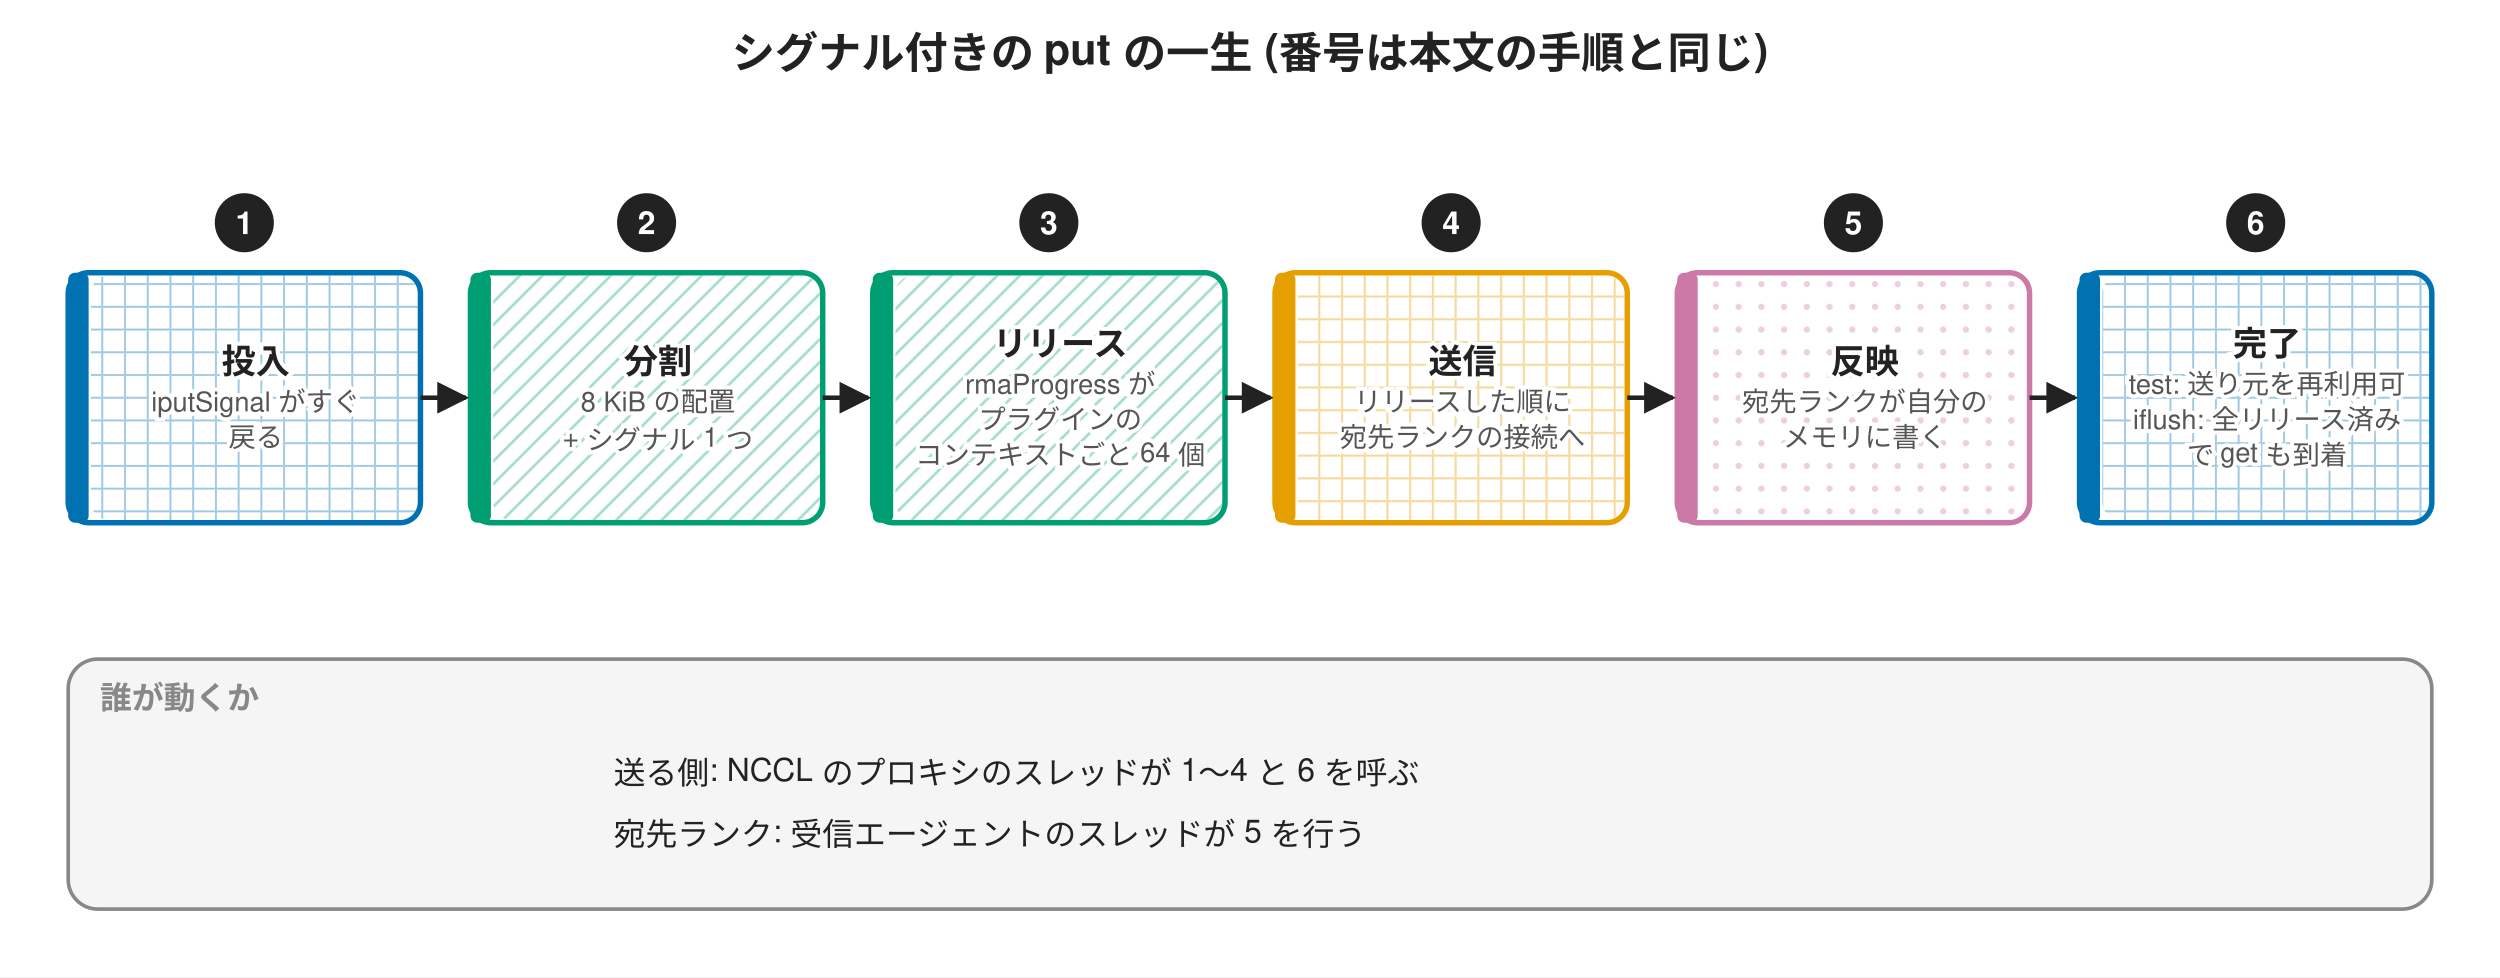
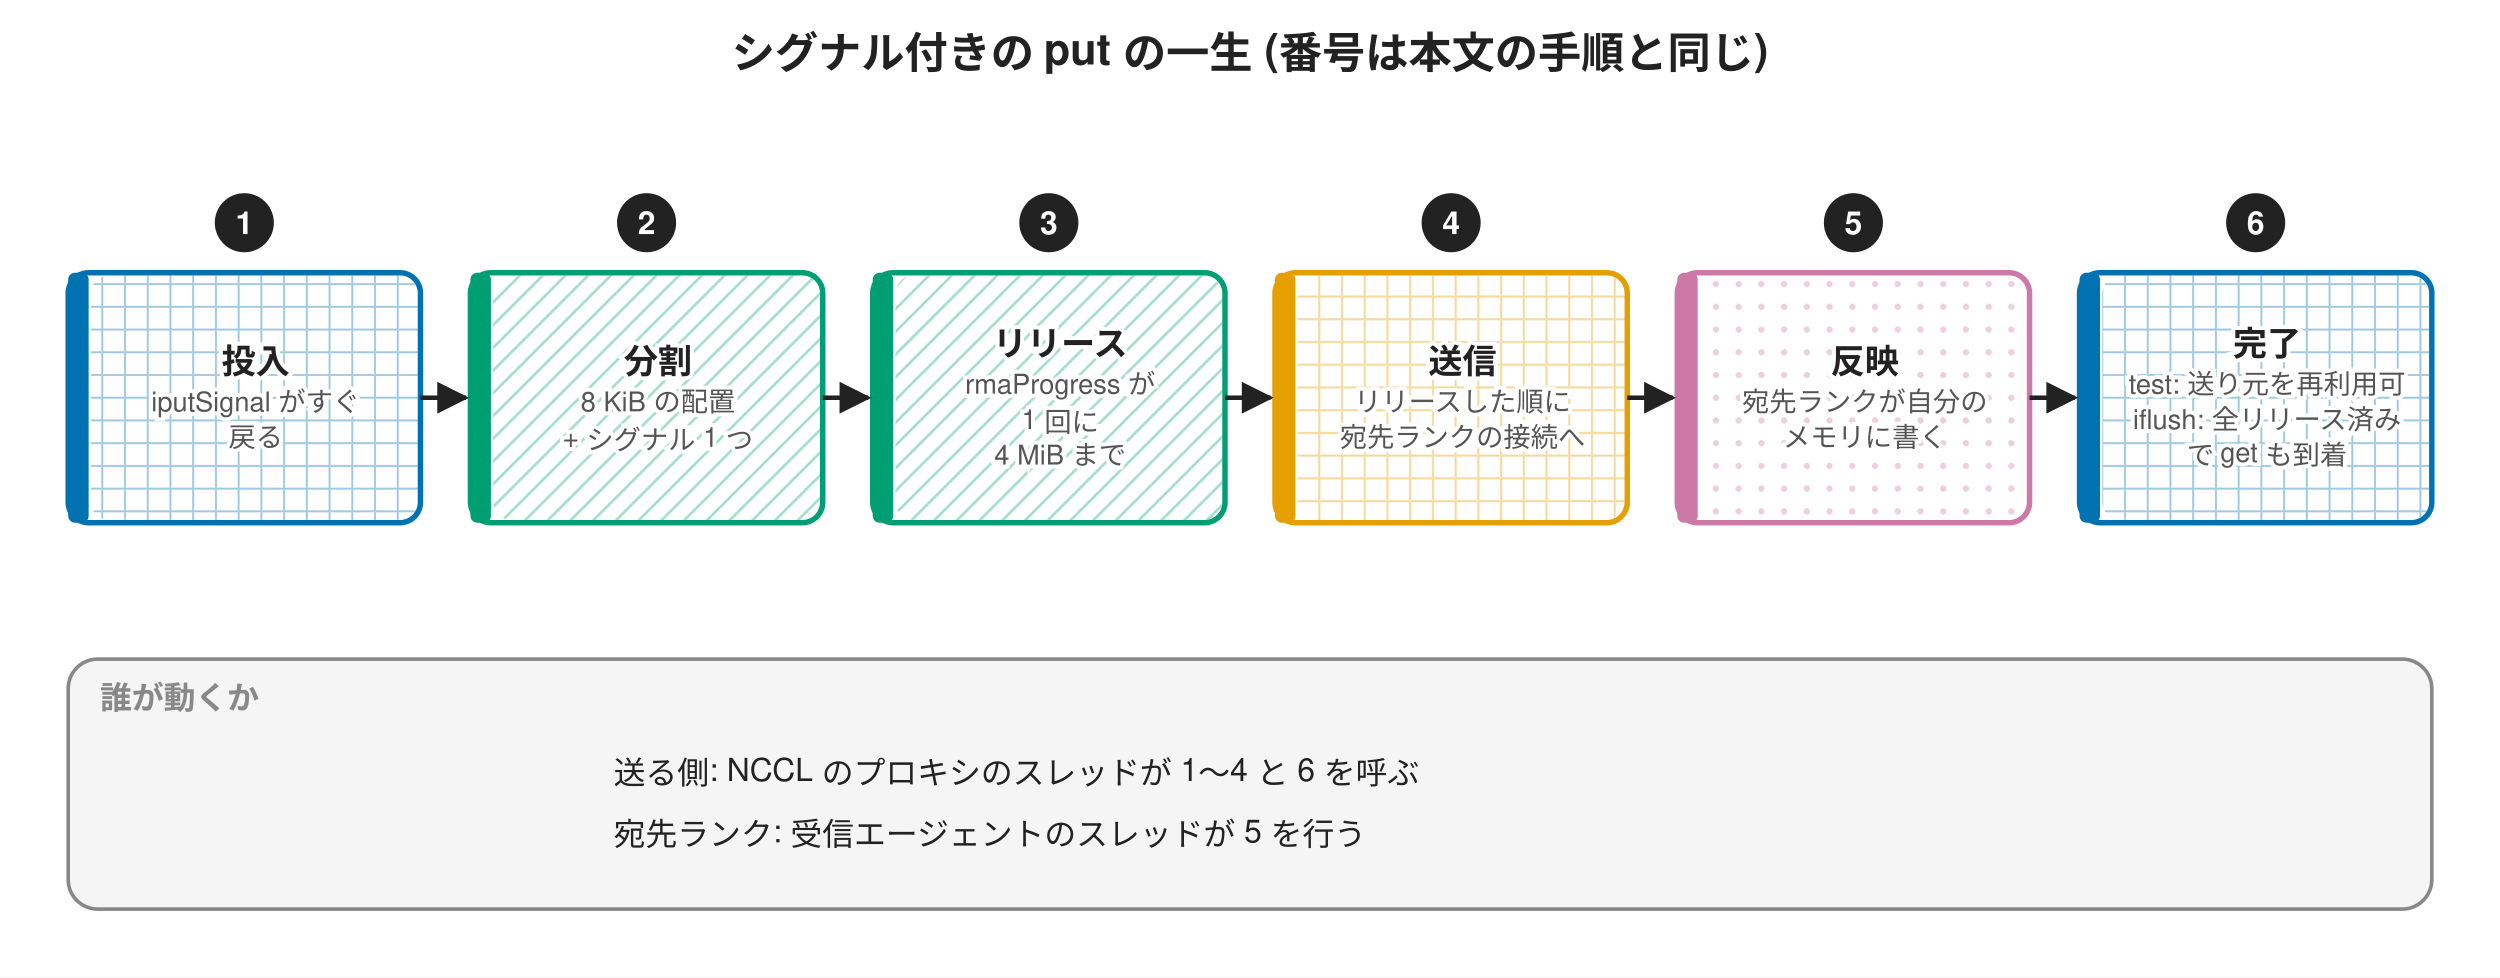
<svg xmlns="http://www.w3.org/2000/svg" width="1100" height="430" viewBox="0 0 1100 430">
  <defs>
    <pattern id="p-nccl" width="10" height="10" patternUnits="userSpaceOnUse">
      <g stroke="#0072B2" opacity="0.35">
        <path d="M0,5 h10 M5,0 v10" stroke-width="0.9" />
      </g>
    </pattern>
    <pattern id="p-sim" width="10" height="10" patternUnits="userSpaceOnUse">
      <g stroke="#009E73" opacity="0.35">
        <path d="M-2,2 l4,-4 M0,10 l10,-10 M8,12 l4,-4" stroke-width="1.2" />
      </g>
    </pattern>
    <marker id="m18" viewBox="0 0 10 10" refX="9" refY="5" markerWidth="7" markerHeight="7" orient="auto-start-reverse">
      <path d="M0,0 L10,5 L0,10 z" fill="#222222" />
    </marker>
    <marker id="m28" viewBox="0 0 10 10" refX="9" refY="5" markerWidth="7" markerHeight="7" orient="auto-start-reverse">
      <path d="M0,0 L10,5 L0,10 z" fill="#222222" />
    </marker>
    <pattern id="p-wire" width="10" height="10" patternUnits="userSpaceOnUse">
      <g stroke="#E69F00" opacity="0.35">
        <path d="M0,0.5 h10 M0.5,0 v10" stroke-width="1.0" />
      </g>
    </pattern>
    <marker id="m37" viewBox="0 0 10 10" refX="9" refY="5" markerWidth="7" markerHeight="7" orient="auto-start-reverse">
      <path d="M0,0 L10,5 L0,10 z" fill="#222222" />
    </marker>
    <pattern id="p-target" width="10" height="10" patternUnits="userSpaceOnUse">
      <g stroke="#CC79A7" opacity="0.35">
        <circle cx="5" cy="5" r="1.4" stroke="none" fill="#CC79A7" />
      </g>
    </pattern>
    <marker id="m46" viewBox="0 0 10 10" refX="9" refY="5" markerWidth="7" markerHeight="7" orient="auto-start-reverse">
      <path d="M0,0 L10,5 L0,10 z" fill="#222222" />
    </marker>
    <marker id="m56" viewBox="0 0 10 10" refX="9" refY="5" markerWidth="7" markerHeight="7" orient="auto-start-reverse">
      <path d="M0,0 L10,5 L0,10 z" fill="#222222" />
    </marker>
  </defs>
  <rect x="0" y="0" width="1100" height="430" fill="#FFFFFF" />
  <text x="550.0" y="30.0" font-family="Helvetica, Arial, 'Hiragino Sans', 'Hiragino Kaku Gothic ProN', 'Noto Sans CJK JP', 'Noto Sans JP', sans-serif" font-size="19" font-weight="bold" text-anchor="middle" fill="#222222">シグナル付きの put の一生 (番号は本文の手順と同じ)</text>
  <rect x="30" y="120" width="155" height="110" rx="9" fill="#FFFFFF" stroke="#0072B2" stroke-width="2.4" />
  <rect x="40" y="121.2" width="143.8" height="107.6" rx="8" fill="url(#p-nccl)" />
  <rect x="30" y="120" width="9" height="110" rx="3" fill="#0072B2" />
  <text x="112.5" y="164.3" font-family="Helvetica, Arial, 'Hiragino Sans', 'Hiragino Kaku Gothic ProN', 'Noto Sans CJK JP', 'Noto Sans JP', sans-serif" font-size="15" font-weight="bold" text-anchor="middle" fill="#222222" stroke="#FFFFFF" stroke-width="3.5" paint-order="stroke">投入</text>
  <text x="112.5" y="181.0" font-family="Helvetica, Arial, 'Hiragino Sans', 'Hiragino Kaku Gothic ProN', 'Noto Sans CJK JP', 'Noto Sans JP', sans-serif" font-size="12" font-weight="normal" text-anchor="middle" fill="#555555" stroke="#FFFFFF" stroke-width="3.5" paint-order="stroke">iputSignal がすぐ</text>
  <text x="112.5" y="196.6" font-family="Helvetica, Arial, 'Hiragino Sans', 'Hiragino Kaku Gothic ProN', 'Noto Sans CJK JP', 'Noto Sans JP', sans-serif" font-size="12" font-weight="normal" text-anchor="middle" fill="#555555" stroke="#FFFFFF" stroke-width="3.5" paint-order="stroke">戻る</text>
  <circle cx="107.5" cy="98" r="13" fill="#222222" />
  <text x="107.5" y="103" font-family="Helvetica, Arial, 'Hiragino Sans', 'Hiragino Kaku Gothic ProN', 'Noto Sans CJK JP', 'Noto Sans JP', sans-serif" font-size="14" font-weight="bold" text-anchor="middle" fill="#FFFFFF">1</text>
  <rect x="207" y="120" width="155" height="110" rx="9" fill="#FFFFFF" stroke="#009E73" stroke-width="2.4" />
  <rect x="217" y="121.2" width="143.8" height="107.6" rx="8" fill="url(#p-sim)" />
  <rect x="207" y="120" width="9" height="110" rx="3" fill="#009E73" />
  <text x="289.5" y="164.3" font-family="Helvetica, Arial, 'Hiragino Sans', 'Hiragino Kaku Gothic ProN', 'Noto Sans CJK JP', 'Noto Sans JP', sans-serif" font-size="15" font-weight="bold" text-anchor="middle" fill="#222222" stroke="#FFFFFF" stroke-width="3.5" paint-order="stroke">分割</text>
  <text x="289.5" y="181.0" font-family="Helvetica, Arial, 'Hiragino Sans', 'Hiragino Kaku Gothic ProN', 'Noto Sans CJK JP', 'Noto Sans JP', sans-serif" font-size="12" font-weight="normal" text-anchor="middle" fill="#555555" stroke="#FFFFFF" stroke-width="3.5" paint-order="stroke">8 KiB の配置</text>
  <text x="289.5" y="196.6" font-family="Helvetica, Arial, 'Hiragino Sans', 'Hiragino Kaku Gothic ProN', 'Noto Sans CJK JP', 'Noto Sans JP', sans-serif" font-size="12" font-weight="normal" text-anchor="middle" fill="#555555" stroke="#FFFFFF" stroke-width="3.5" paint-order="stroke">+ シグナル 1 つ</text>
  <circle cx="284.5" cy="98" r="13" fill="#222222" />
  <text x="284.5" y="103" font-family="Helvetica, Arial, 'Hiragino Sans', 'Hiragino Kaku Gothic ProN', 'Noto Sans CJK JP', 'Noto Sans JP', sans-serif" font-size="14" font-weight="bold" text-anchor="middle" fill="#FFFFFF">2</text>
  <line x1="185" y1="175" x2="205" y2="175" stroke="#222222" stroke-width="2.0" marker-end="url(#m18)" />
  <rect x="384" y="120" width="155" height="110" rx="9" fill="#FFFFFF" stroke="#009E73" stroke-width="2.4" />
  <rect x="394" y="121.2" width="143.8" height="107.6" rx="8" fill="url(#p-sim)" />
  <rect x="384" y="120" width="9" height="110" rx="3" fill="#009E73" />
  <text x="466.5" y="156.5" font-family="Helvetica, Arial, 'Hiragino Sans', 'Hiragino Kaku Gothic ProN', 'Noto Sans CJK JP', 'Noto Sans JP', sans-serif" font-size="15" font-weight="bold" text-anchor="middle" fill="#222222" stroke="#FFFFFF" stroke-width="3.5" paint-order="stroke">リリース</text>
  <text x="466.5" y="173.2" font-family="Helvetica, Arial, 'Hiragino Sans', 'Hiragino Kaku Gothic ProN', 'Noto Sans CJK JP', 'Noto Sans JP', sans-serif" font-size="12" font-weight="normal" text-anchor="middle" fill="#555555" stroke="#FFFFFF" stroke-width="3.5" paint-order="stroke">rmaProgress が</text>
-   <text x="466.5" y="188.8" font-family="Helvetica, Arial, 'Hiragino Sans', 'Hiragino Kaku Gothic ProN', 'Noto Sans CJK JP', 'Noto Sans JP', sans-serif" font-size="12" font-weight="normal" text-anchor="middle" fill="#555555" stroke="#FFFFFF" stroke-width="3.5" paint-order="stroke">プラグインの</text>
-   <text x="466.5" y="204.4" font-family="Helvetica, Arial, 'Hiragino Sans', 'Hiragino Kaku Gothic ProN', 'Noto Sans CJK JP', 'Noto Sans JP', sans-serif" font-size="12" font-weight="normal" text-anchor="middle" fill="#555555" stroke="#FFFFFF" stroke-width="3.5" paint-order="stroke">コンテキストごと 64 個</text>
+   <text x="466.5" y="188.8" font-family="Helvetica, Arial, 'Hiragino Sans', 'Hiragino Kaku Gothic ProN', 'Noto Sans CJK JP', 'Noto Sans JP', sans-serif" font-size="12" font-weight="normal" text-anchor="middle" fill="#555555" stroke="#FFFFFF" stroke-width="3.5" paint-order="stroke">1 回に</text>
+   <text x="466.5" y="204.4" font-family="Helvetica, Arial, 'Hiragino Sans', 'Hiragino Kaku Gothic ProN', 'Noto Sans CJK JP', 'Noto Sans JP', sans-serif" font-size="12" font-weight="normal" text-anchor="middle" fill="#555555" stroke="#FFFFFF" stroke-width="3.5" paint-order="stroke">4 MiB まで</text>
  <circle cx="461.5" cy="98" r="13" fill="#222222" />
  <text x="461.5" y="103" font-family="Helvetica, Arial, 'Hiragino Sans', 'Hiragino Kaku Gothic ProN', 'Noto Sans CJK JP', 'Noto Sans JP', sans-serif" font-size="14" font-weight="bold" text-anchor="middle" fill="#FFFFFF">3</text>
  <line x1="362" y1="175" x2="382" y2="175" stroke="#222222" stroke-width="2.0" marker-end="url(#m28)" />
  <rect x="561" y="120" width="155" height="110" rx="9" fill="#FFFFFF" stroke="#E69F00" stroke-width="2.4" />
  <rect x="571" y="121.2" width="143.8" height="107.6" rx="8" fill="url(#p-wire)" />
  <rect x="561" y="120" width="9" height="110" rx="3" fill="#E69F00" />
  <text x="643.5" y="164.3" font-family="Helvetica, Arial, 'Hiragino Sans', 'Hiragino Kaku Gothic ProN', 'Noto Sans CJK JP', 'Noto Sans JP', sans-serif" font-size="15" font-weight="bold" text-anchor="middle" fill="#222222" stroke="#FFFFFF" stroke-width="3.5" paint-order="stroke">送信</text>
  <text x="643.5" y="181.0" font-family="Helvetica, Arial, 'Hiragino Sans', 'Hiragino Kaku Gothic ProN', 'Noto Sans CJK JP', 'Noto Sans JP', sans-serif" font-size="12" font-weight="normal" text-anchor="middle" fill="#555555" stroke="#FFFFFF" stroke-width="3.5" paint-order="stroke">リリースした順に</text>
  <text x="643.5" y="196.6" font-family="Helvetica, Arial, 'Hiragino Sans', 'Hiragino Kaku Gothic ProN', 'Noto Sans CJK JP', 'Noto Sans JP', sans-serif" font-size="12" font-weight="normal" text-anchor="middle" fill="#555555" stroke="#FFFFFF" stroke-width="3.5" paint-order="stroke">宛先ランクの接続へ</text>
  <circle cx="638.5" cy="98" r="13" fill="#222222" />
  <text x="638.5" y="103" font-family="Helvetica, Arial, 'Hiragino Sans', 'Hiragino Kaku Gothic ProN', 'Noto Sans CJK JP', 'Noto Sans JP', sans-serif" font-size="14" font-weight="bold" text-anchor="middle" fill="#FFFFFF">4</text>
  <line x1="539" y1="175" x2="559" y2="175" stroke="#222222" stroke-width="2.0" marker-end="url(#m37)" />
  <rect x="738" y="120" width="155" height="110" rx="9" fill="#FFFFFF" stroke="#CC79A7" stroke-width="2.4" />
  <rect x="748" y="121.2" width="143.8" height="107.6" rx="8" fill="url(#p-target)" />
  <rect x="738" y="120" width="9" height="110" rx="3" fill="#CC79A7" />
  <text x="820.5" y="164.3" font-family="Helvetica, Arial, 'Hiragino Sans', 'Hiragino Kaku Gothic ProN', 'Noto Sans CJK JP', 'Noto Sans JP', sans-serif" font-size="15" font-weight="bold" text-anchor="middle" fill="#222222" stroke="#FFFFFF" stroke-width="3.5" paint-order="stroke">反映</text>
  <text x="820.5" y="181.0" font-family="Helvetica, Arial, 'Hiragino Sans', 'Hiragino Kaku Gothic ProN', 'Noto Sans CJK JP', 'Noto Sans JP', sans-serif" font-size="12" font-weight="normal" text-anchor="middle" fill="#555555" stroke="#FFFFFF" stroke-width="3.5" paint-order="stroke">宛先ランクが自分の</text>
  <text x="820.5" y="196.6" font-family="Helvetica, Arial, 'Hiragino Sans', 'Hiragino Kaku Gothic ProN', 'Noto Sans CJK JP', 'Noto Sans JP', sans-serif" font-size="12" font-weight="normal" text-anchor="middle" fill="#555555" stroke="#FFFFFF" stroke-width="3.5" paint-order="stroke">メモリに書く</text>
  <circle cx="815.5" cy="98" r="13" fill="#222222" />
  <text x="815.5" y="103" font-family="Helvetica, Arial, 'Hiragino Sans', 'Hiragino Kaku Gothic ProN', 'Noto Sans CJK JP', 'Noto Sans JP', sans-serif" font-size="14" font-weight="bold" text-anchor="middle" fill="#FFFFFF">5</text>
  <line x1="716" y1="175" x2="736" y2="175" stroke="#222222" stroke-width="2.0" marker-end="url(#m46)" />
  <rect x="915" y="120" width="155" height="110" rx="9" fill="#FFFFFF" stroke="#0072B2" stroke-width="2.4" />
  <rect x="925" y="121.2" width="143.8" height="107.6" rx="8" fill="url(#p-nccl)" />
  <rect x="915" y="120" width="9" height="110" rx="3" fill="#0072B2" />
  <text x="997.5" y="156.5" font-family="Helvetica, Arial, 'Hiragino Sans', 'Hiragino Kaku Gothic ProN', 'Noto Sans CJK JP', 'Noto Sans JP', sans-serif" font-size="15" font-weight="bold" text-anchor="middle" fill="#222222" stroke="#FFFFFF" stroke-width="3.5" paint-order="stroke">完了</text>
  <text x="997.5" y="173.2" font-family="Helvetica, Arial, 'Hiragino Sans', 'Hiragino Kaku Gothic ProN', 'Noto Sans CJK JP', 'Noto Sans JP', sans-serif" font-size="12" font-weight="normal" text-anchor="middle" fill="#555555" stroke="#FFFFFF" stroke-width="3.5" paint-order="stroke">test: 送り元を再利用可</text>
  <text x="997.5" y="188.8" font-family="Helvetica, Arial, 'Hiragino Sans', 'Hiragino Kaku Gothic ProN', 'Noto Sans CJK JP', 'Noto Sans JP', sans-serif" font-size="12" font-weight="normal" text-anchor="middle" fill="#555555" stroke="#FFFFFF" stroke-width="3.5" paint-order="stroke">iflush: 全リリース済み</text>
  <text x="997.5" y="204.4" font-family="Helvetica, Arial, 'Hiragino Sans', 'Hiragino Kaku Gothic ProN', 'Noto Sans CJK JP', 'Noto Sans JP', sans-serif" font-size="12" font-weight="normal" text-anchor="middle" fill="#555555" stroke="#FFFFFF" stroke-width="3.5" paint-order="stroke">で get も到着</text>
  <circle cx="992.5" cy="98" r="13" fill="#222222" />
  <text x="992.5" y="103" font-family="Helvetica, Arial, 'Hiragino Sans', 'Hiragino Kaku Gothic ProN', 'Noto Sans CJK JP', 'Noto Sans JP', sans-serif" font-size="14" font-weight="bold" text-anchor="middle" fill="#FFFFFF">6</text>
  <line x1="893" y1="175" x2="913" y2="175" stroke="#222222" stroke-width="2.0" marker-end="url(#m56)" />
  <rect x="30" y="290" width="1040" height="110" rx="13" fill="#F5F5F5" stroke="#888888" stroke-width="1.6" />
  <text x="44.0" y="312.0" font-family="Helvetica, Arial, 'Hiragino Sans', 'Hiragino Kaku Gothic ProN', 'Noto Sans CJK JP', 'Noto Sans JP', sans-serif" font-size="14" font-weight="bold" text-anchor="start" fill="#888888">誰が動くか</text>
  <text x="270.0" y="345.0" font-family="Helvetica, Arial, 'Hiragino Sans', 'Hiragino Kaku Gothic ProN', 'Noto Sans CJK JP', 'Noto Sans JP', sans-serif" font-size="14" font-weight="normal" text-anchor="start" fill="#222222">送る側: NCCL のプロキシのスレッドが 1〜4 と 6 を呼ぶ</text>
  <text x="270.0" y="372.0" font-family="Helvetica, Arial, 'Hiragino Sans', 'Hiragino Kaku Gothic ProN', 'Noto Sans CJK JP', 'Noto Sans JP', sans-serif" font-size="14" font-weight="normal" text-anchor="start" fill="#222222">宛先ランク: 受信エージェントのスレッドが 5 を行う</text>
</svg>
